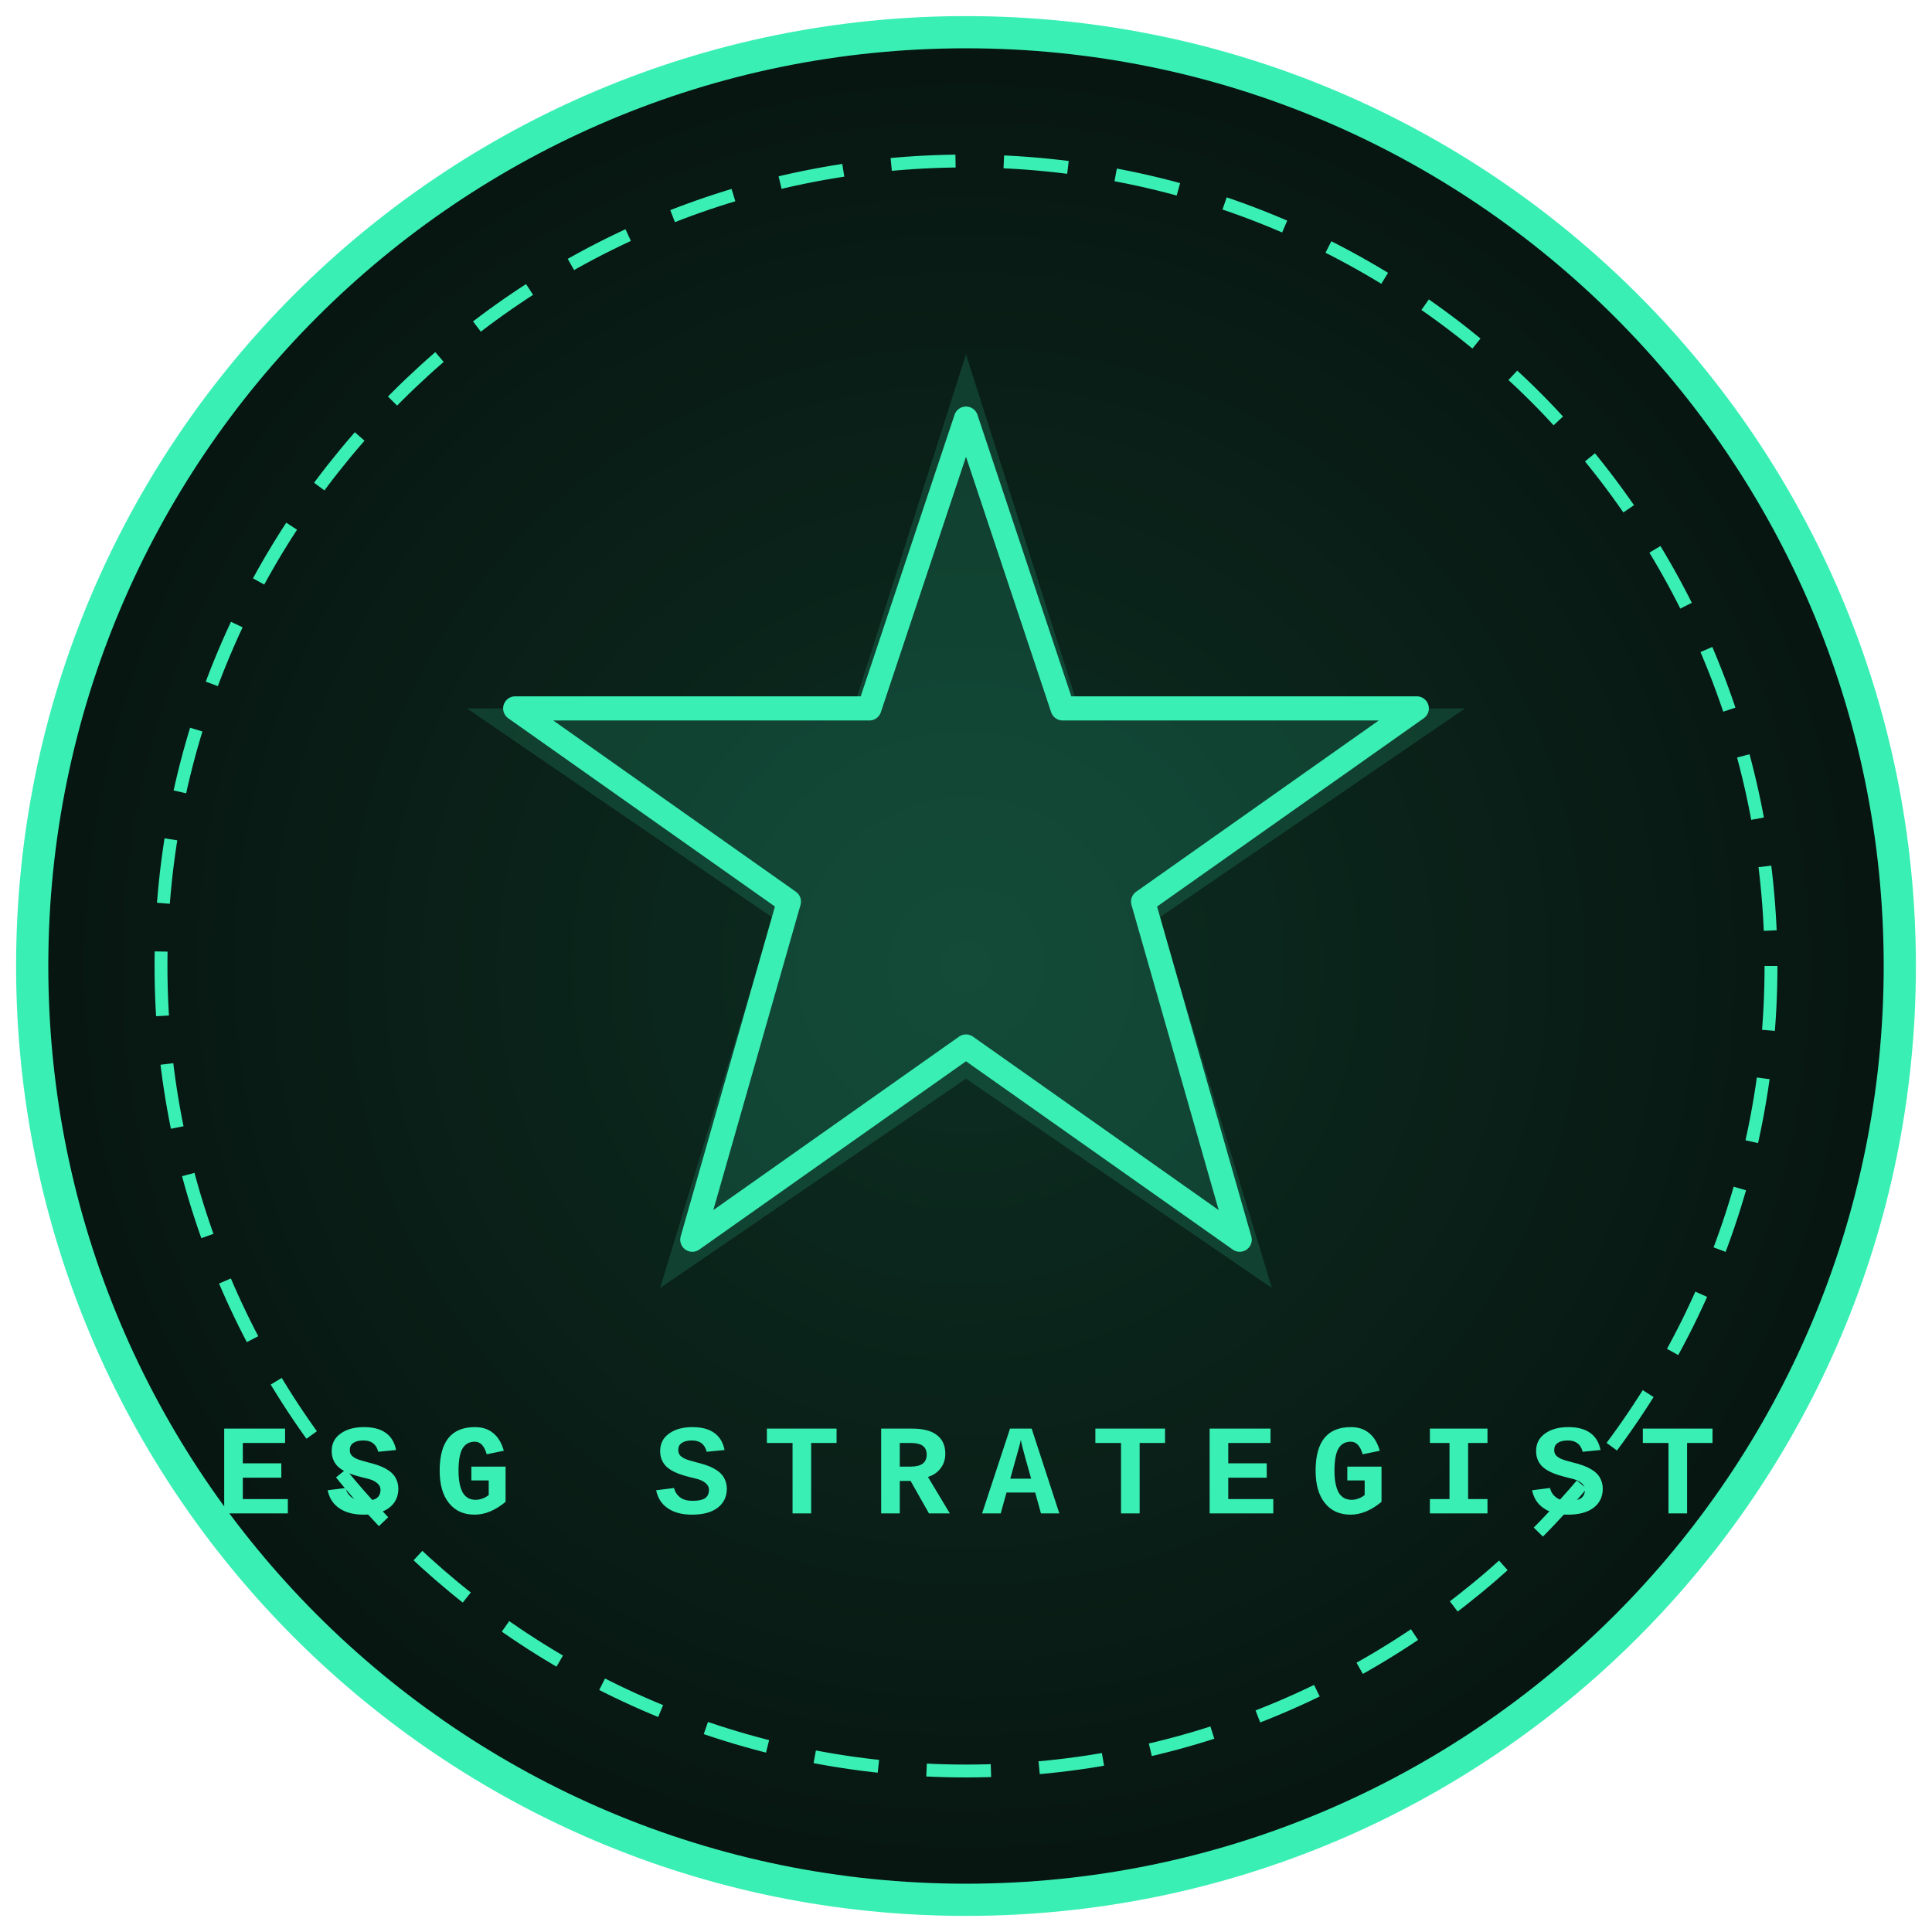
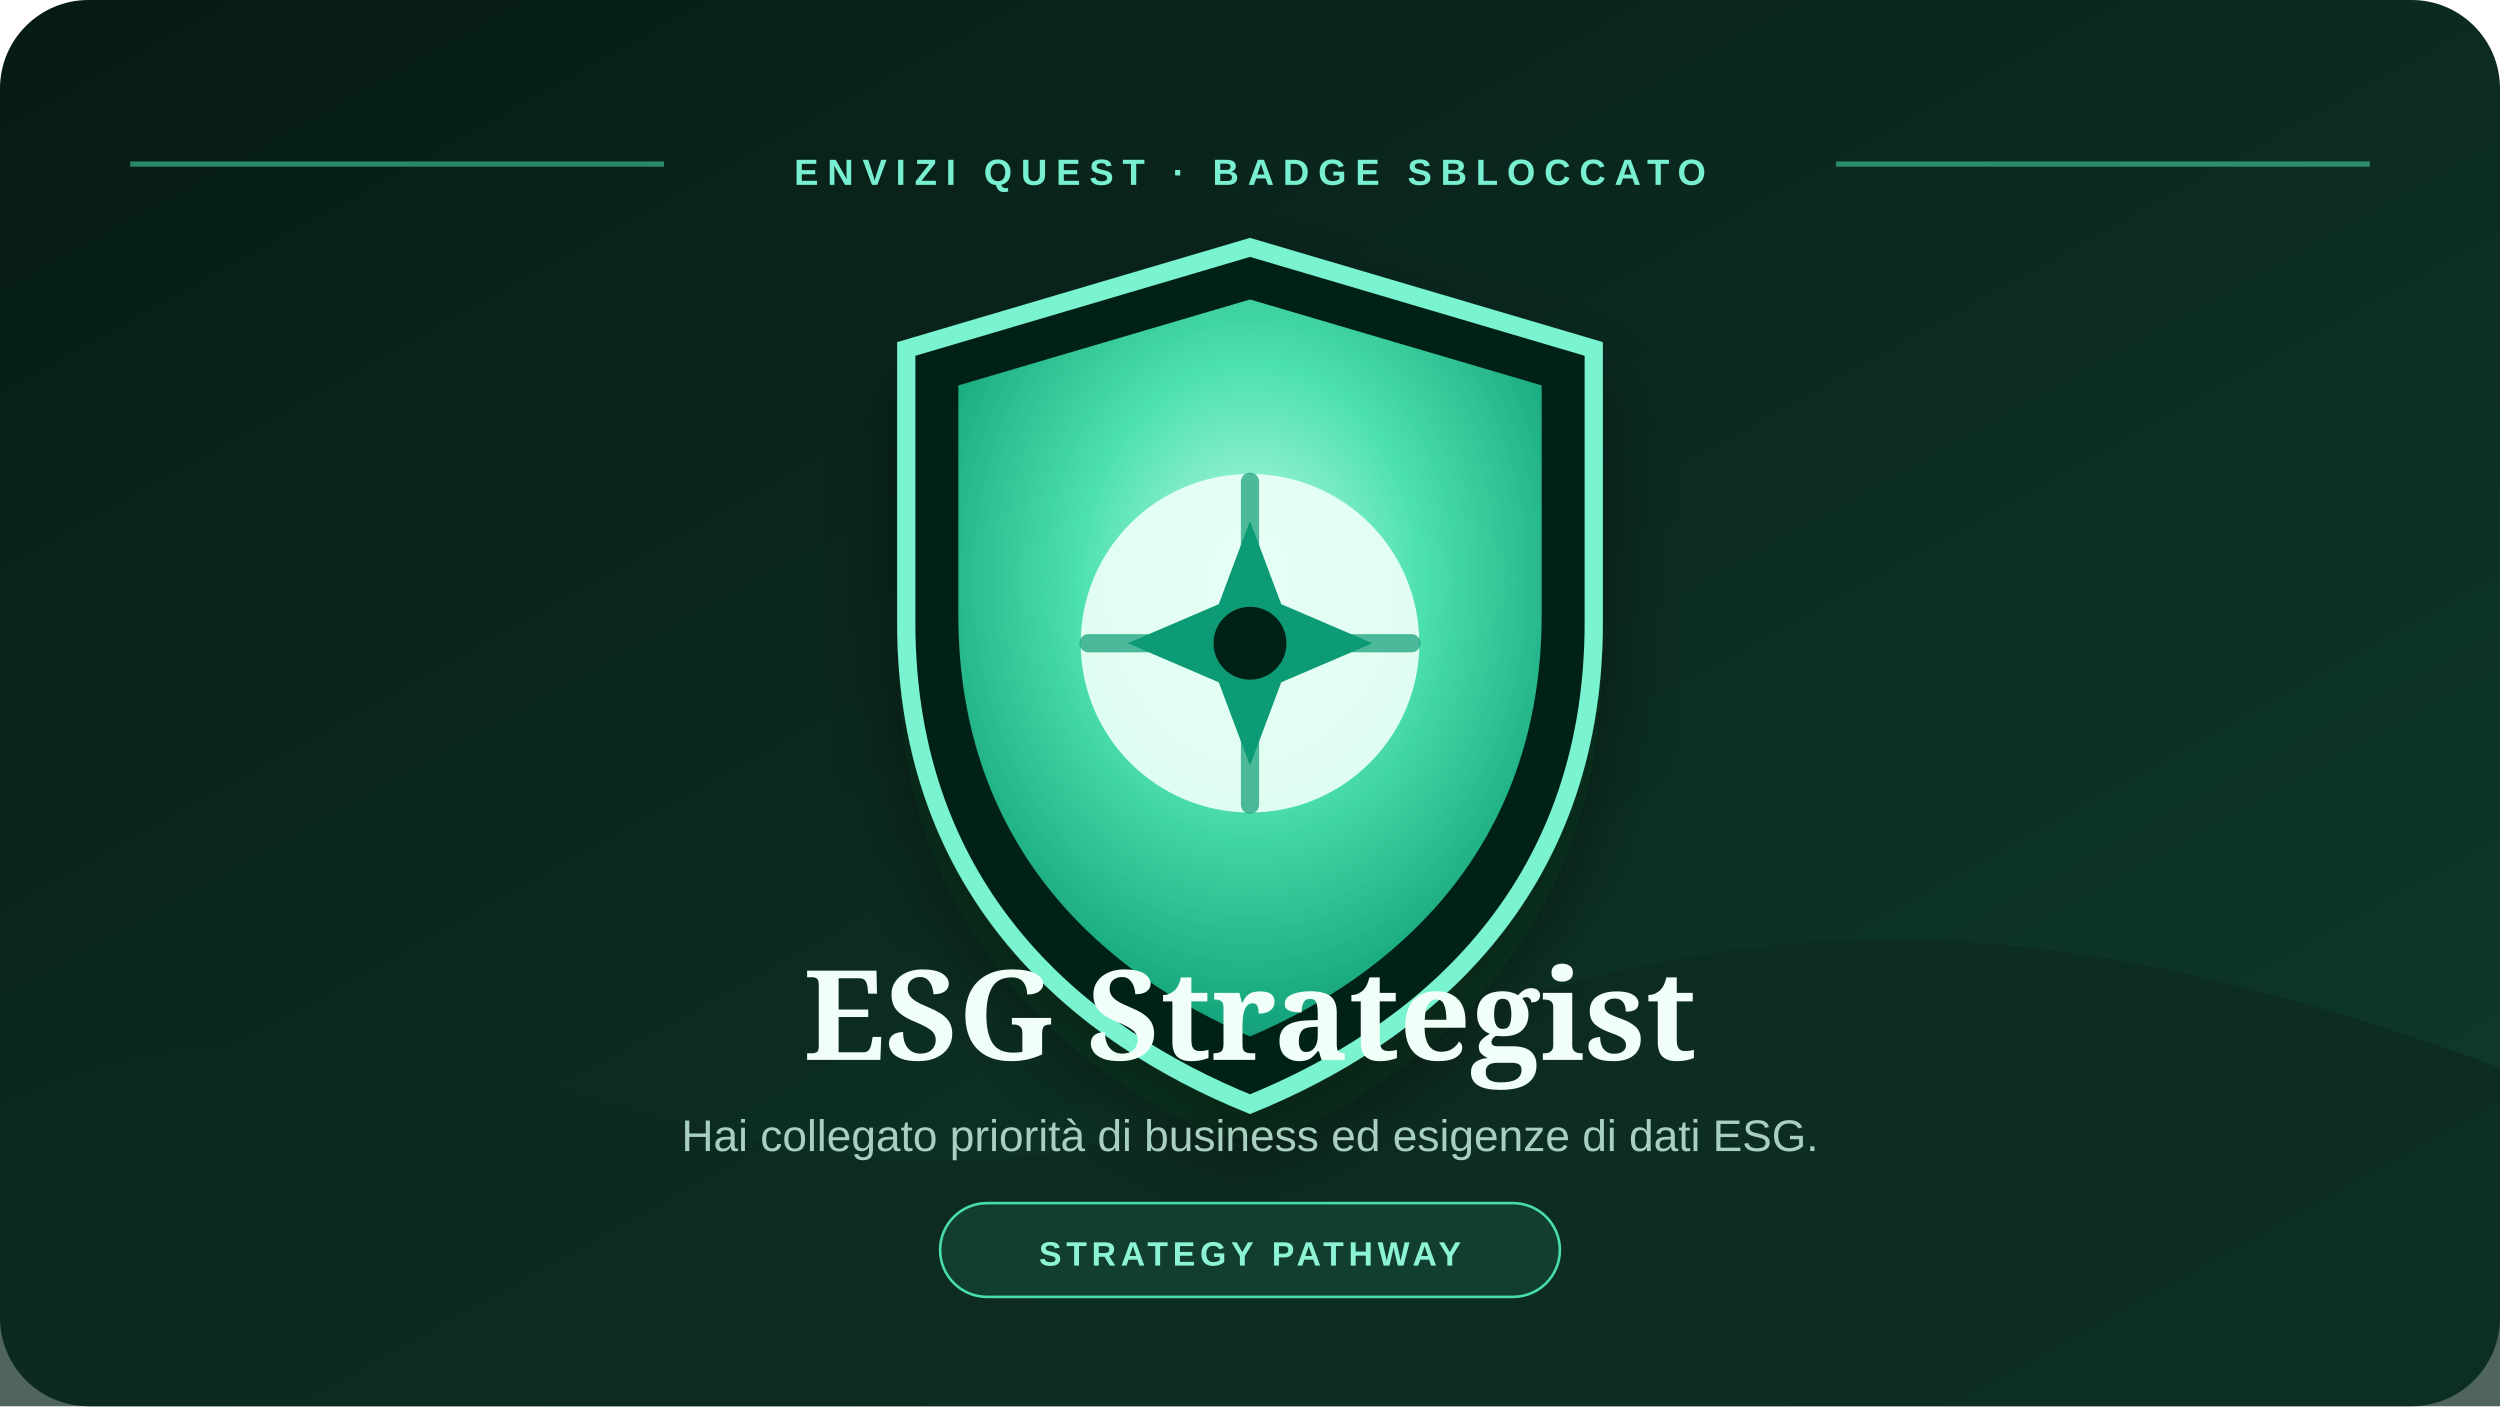
- <svg xmlns="http://www.w3.org/2000/svg" viewBox="0 0 120 120" width="120" height="120">
+ <svg xmlns="http://www.w3.org/2000/svg" width="960" height="540" viewBox="0 0 960 540" role="img" aria-labelledby="title desc">
  <defs>
-     <radialGradient id="bg" cx="50%" cy="50%" r="50%">
-       <stop offset="0%" stop-color="#0d2e22" />
-       <stop offset="100%" stop-color="#071510" />
+     <linearGradient id="bg" x1="0" y1="0" x2="1" y2="1">
+       <stop offset="0" stop-color="#071b15" />
+       <stop offset="1" stop-color="#103b2d" />
+     </linearGradient>
+     <radialGradient id="medal" cx="50%" cy="38%" r="65%">
+       <stop offset="0" stop-color="#bffbe7" />
+       <stop offset=".45" stop-color="#4de1ae" />
+       <stop offset="1" stop-color="#0d9b74" />
    </radialGradient>
+     <filter id="shadow" x="-30%" y="-30%" width="160%" height="160%">
+       <feDropShadow dx="0" dy="15" stdDeviation="16" flood-color="#02130d" flood-opacity=".44" />
+     </filter>
  </defs>
-   <circle cx="60" cy="60" r="58" fill="url(#bg)" stroke="#39efb4" stroke-width="2" />
-   <circle cx="60" cy="60" r="50" fill="none" stroke="#39efb4" stroke-width="0.8" stroke-dasharray="4 3" />
-   <polygon points="60,22 67,44 91,44 72,57 79,80 60,67 41,80 48,57 29,44 53,44" fill="#39efb4" opacity="0.15" />
-   <polygon points="60,26 66,44 88,44 71,56 77,77 60,65 43,77 49,56 32,44 54,44" fill="none" stroke="#39efb4" stroke-width="1.5" stroke-linejoin="round" />
-   <text x="60" y="94" text-anchor="middle" font-family="Courier New, monospace" font-size="8" font-weight="700" fill="#39efb4" letter-spacing="2">ESG STRATEGIST</text>
+   <rect width="960" height="540" rx="34" fill="url(#bg)" />
+   <path d="M0 425C175 345 283 496 456 428S735 327 960 410V540H0Z" fill="#0c2a20" opacity=".72" />
+   <path d="M50 63H255M705 63H910" stroke="#47dfae" stroke-width="2" opacity=".55" />
+   <text x="480" y="71" text-anchor="middle" font-family="Arial,sans-serif" font-size="14" font-weight="700" letter-spacing="3.4" fill="#78efd0">ENVIZI QUEST · BADGE SBLOCCATO</text>
+   <g filter="url(#shadow)" transform="translate(480 247)">
+     <path d="M-132-113 0-152 132-113V-8C132 97 64 151 0 177-64 151-132 97-132-8Z" fill="#052218" stroke="#7af3d0" stroke-width="7" />
+     <path d="M-112-99 0-132 112-99V-11C112 80 54 128 0 151-54 128-112 80-112-11Z" fill="url(#medal)" />
+     <circle r="65" fill="#eafff7" opacity=".94" />
+     <path d="M0-47 12-15 47 0 12 15 0 47-12 15-47 0-12-15Z" fill="#0d9b74" />
+     <path d="M-62 0H-31M31 0H62M0-62V-31M0 31V62" stroke="#0d9b74" stroke-width="7" stroke-linecap="round" opacity=".7" />
+     <circle r="14" fill="#052218" />
+   </g>
+   <text x="480" y="407" text-anchor="middle" font-family="Georgia,serif" font-size="48" font-weight="700" fill="#f2fff9">ESG Strategist</text>
+   <text x="480" y="442" text-anchor="middle" font-family="Arial,sans-serif" font-size="17" fill="#a9cfc1">Hai collegato priorità di business ed esigenze di dati ESG.</text>
+   <g transform="translate(480 480)">
+     <rect x="-119" y="-18" width="238" height="36" rx="18" fill="#123e30" stroke="#48dcae" />
+     <text x="0" y="6" text-anchor="middle" font-family="Arial,sans-serif" font-size="13" font-weight="700" letter-spacing="1.8" fill="#8cf4d5">STRATEGY PATHWAY</text>
+   </g>
</svg>
